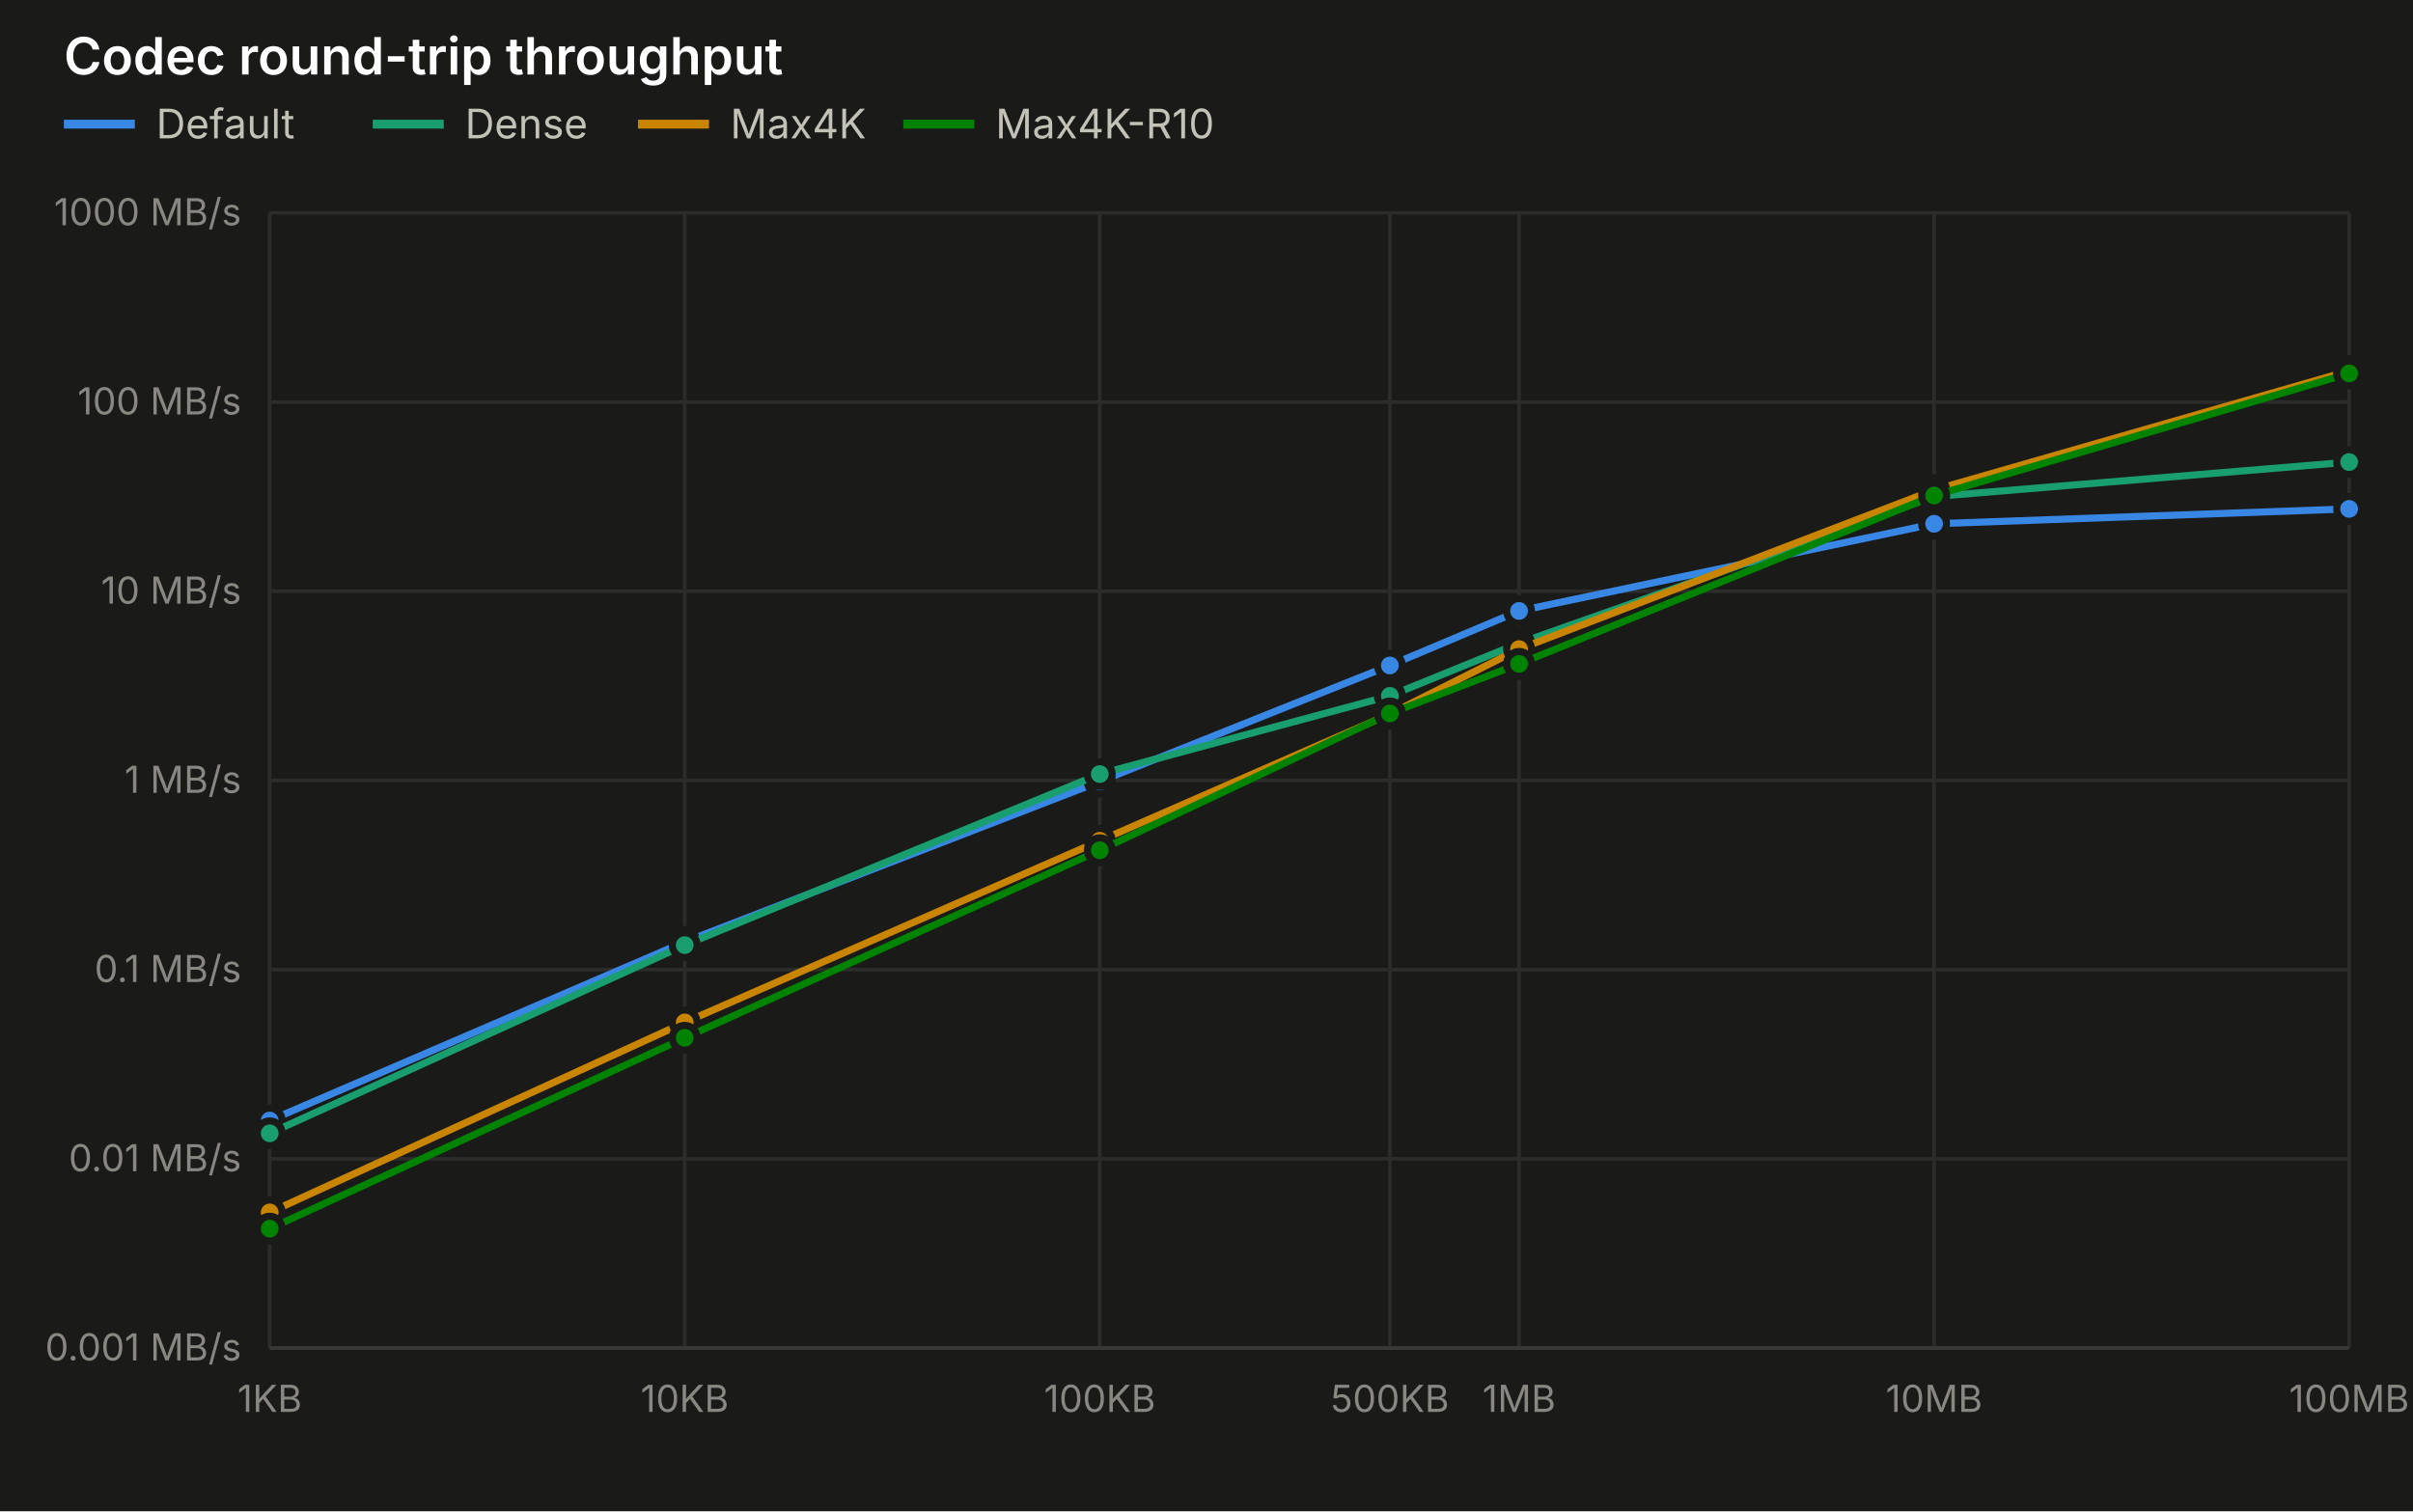
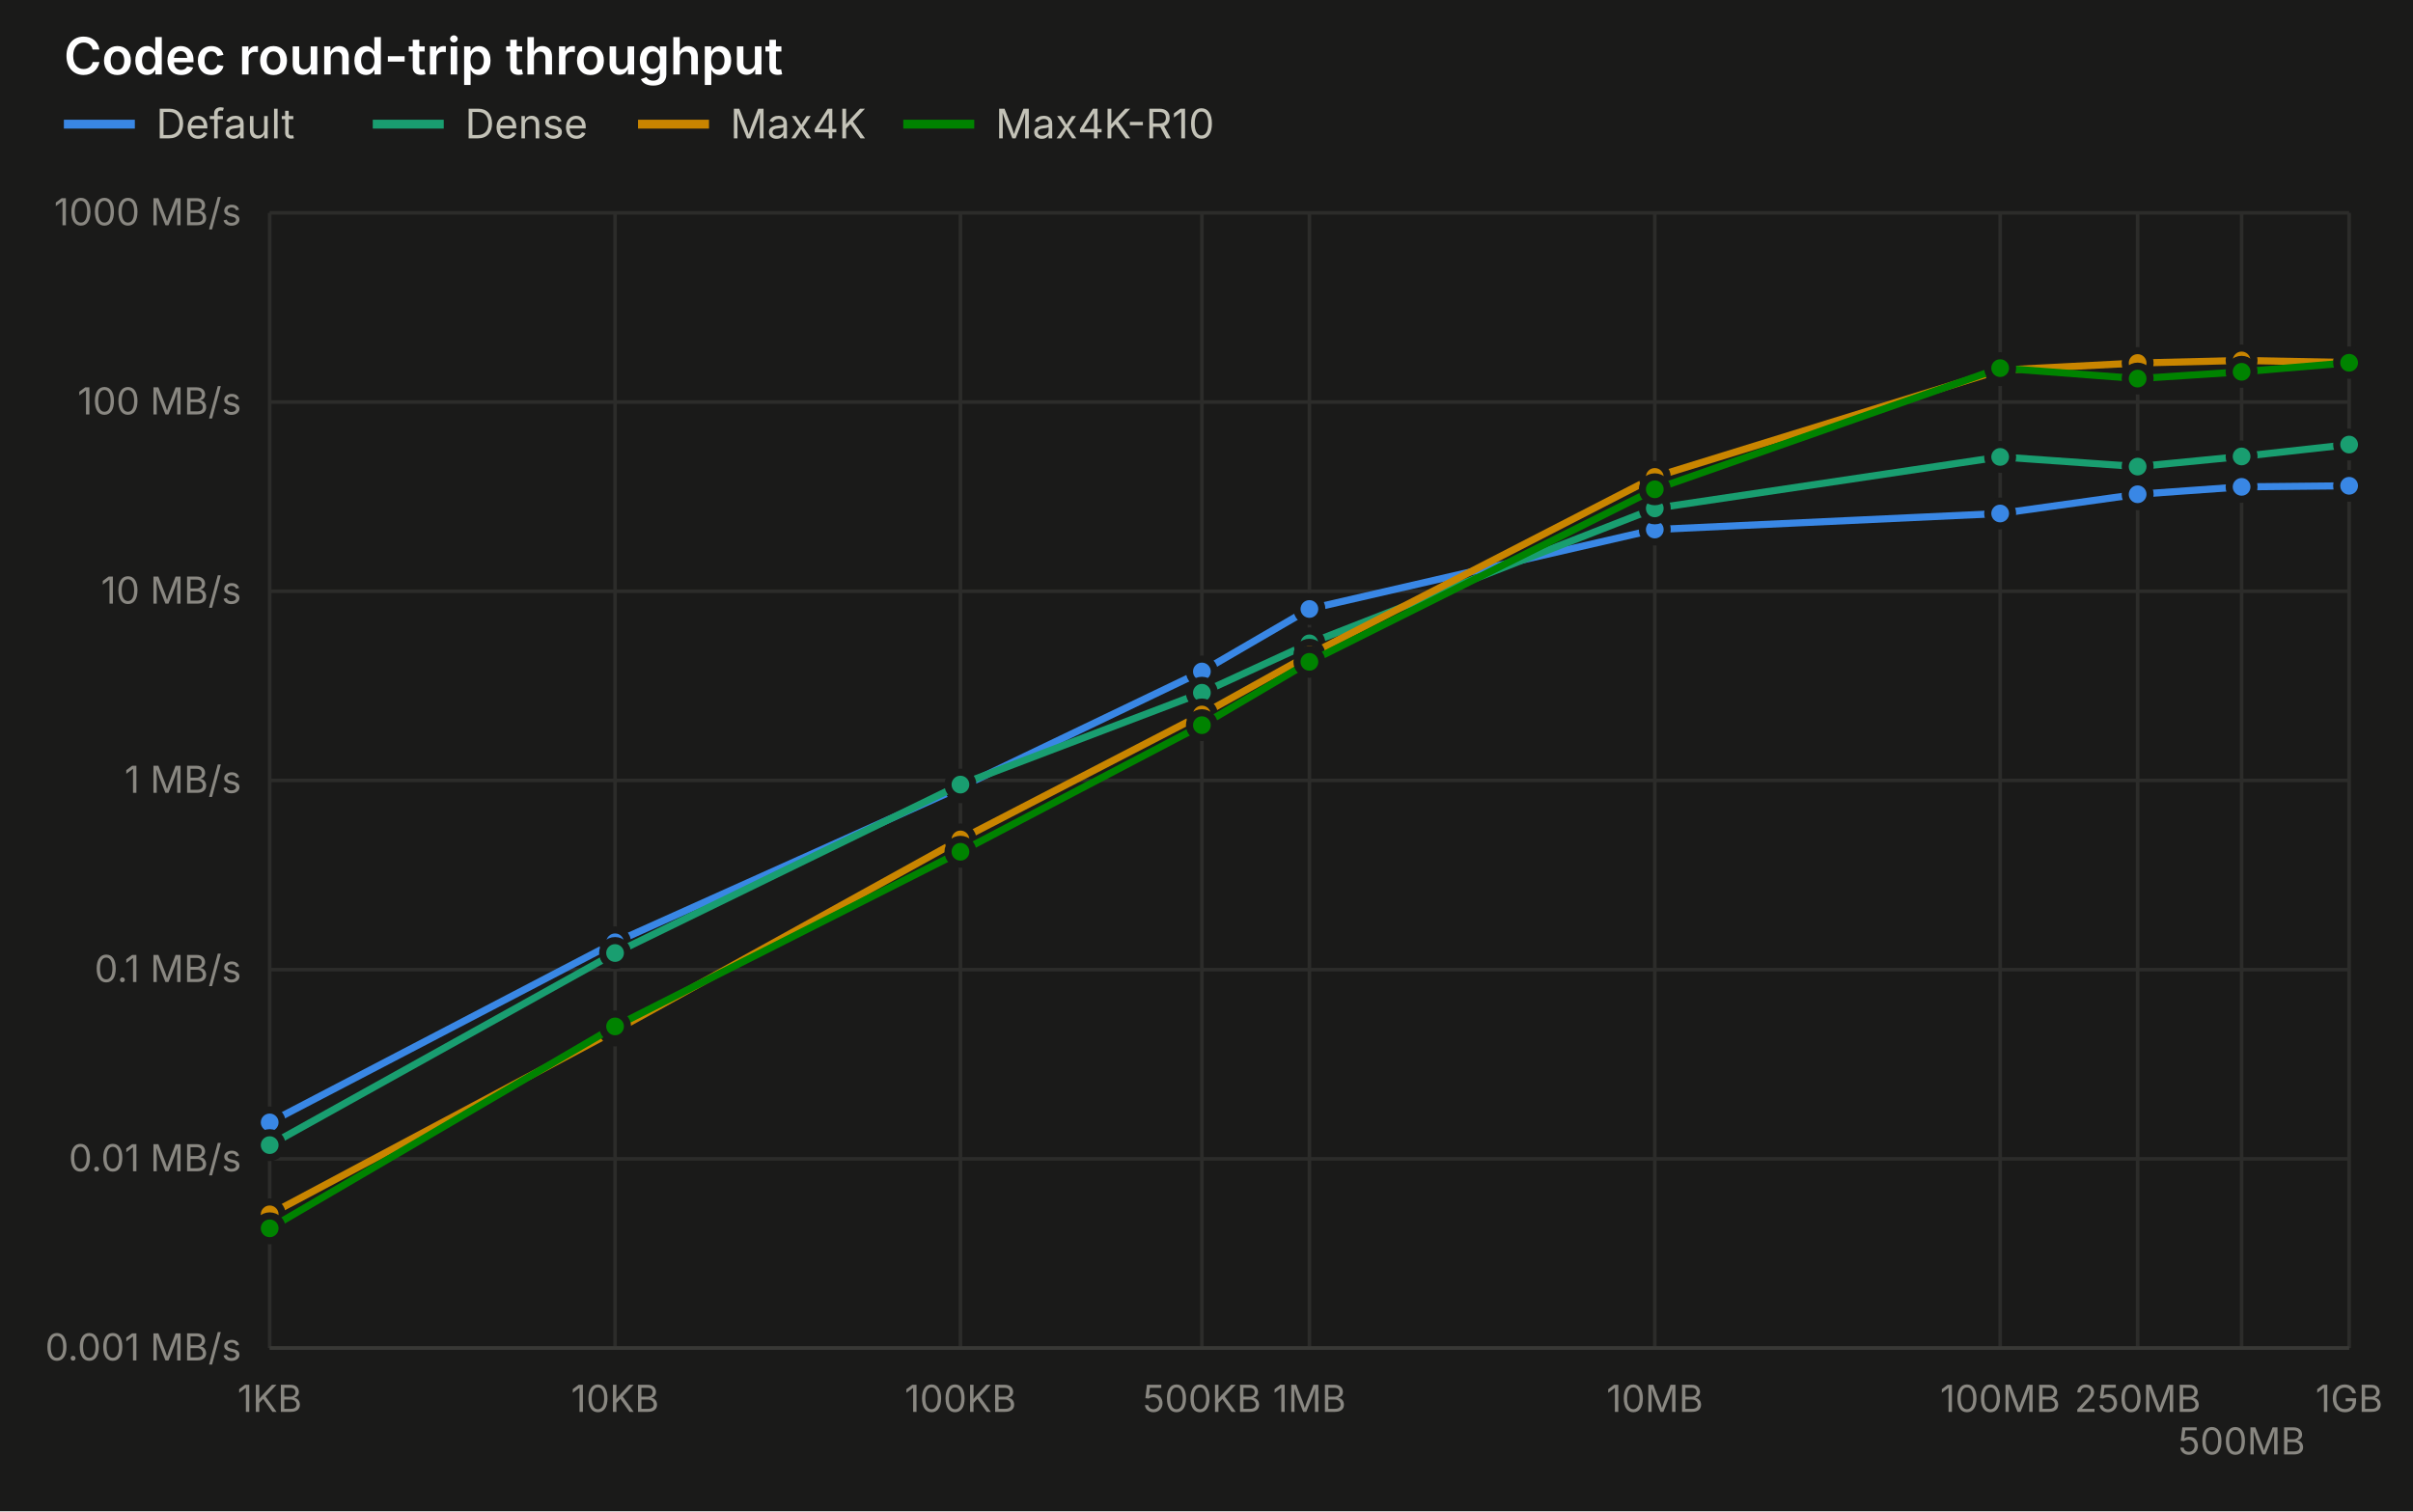
<svg xmlns="http://www.w3.org/2000/svg" viewBox="0 0 680 426" width="680" height="426" role="img" aria-label="Codec round-trip throughput">
  <rect width="680" height="426" fill="#1a1a19" />
  <text x="18" y="21" font-family="system-ui, -apple-system, Segoe UI, sans-serif" font-size="14.5" font-weight="600" fill="#ffffff">Codec round-trip throughput</text>
  <line x1="18" y1="35" x2="38" y2="35" stroke="#3987e5" stroke-width="2.5" />
  <text x="44" y="39" font-family="system-ui, -apple-system, Segoe UI, sans-serif" font-size="11.5" fill="#c3c2b7">Default</text>
  <line x1="105.05" y1="35" x2="125.05" y2="35" stroke="#199e70" stroke-width="2.5" />
  <text x="131.05" y="39" font-family="system-ui, -apple-system, Segoe UI, sans-serif" font-size="11.5" fill="#c3c2b7">Dense</text>
  <line x1="179.8" y1="35" x2="199.8" y2="35" stroke="#c98500" stroke-width="2.5" />
  <text x="205.8" y="39" font-family="system-ui, -apple-system, Segoe UI, sans-serif" font-size="11.5" fill="#c3c2b7">Max4K</text>
  <line x1="254.55" y1="35" x2="274.55" y2="35" stroke="#008300" stroke-width="2.5" />
  <text x="280.55" y="39" font-family="system-ui, -apple-system, Segoe UI, sans-serif" font-size="11.5" fill="#c3c2b7">Max4K-R10</text>
  <g transform="translate(0,46)">
    <line x1="76" y1="334" x2="662" y2="334" stroke="#2c2c2a" stroke-width="1" />
    <text x="68" y="337.5" fill="#898781" font-size="10.5" font-family="system-ui, -apple-system, Segoe UI, sans-serif" text-anchor="end">0.001 MB/s</text>
    <line x1="76" y1="280.67" x2="662" y2="280.67" stroke="#2c2c2a" stroke-width="1" />
    <text x="68" y="284.17" fill="#898781" font-size="10.5" font-family="system-ui, -apple-system, Segoe UI, sans-serif" text-anchor="end">0.01 MB/s</text>
    <line x1="76" y1="227.33" x2="662" y2="227.33" stroke="#2c2c2a" stroke-width="1" />
    <text x="68" y="230.83" fill="#898781" font-size="10.5" font-family="system-ui, -apple-system, Segoe UI, sans-serif" text-anchor="end">0.1 MB/s</text>
    <line x1="76" y1="174" x2="662" y2="174" stroke="#2c2c2a" stroke-width="1" />
    <text x="68" y="177.5" fill="#898781" font-size="10.5" font-family="system-ui, -apple-system, Segoe UI, sans-serif" text-anchor="end">1 MB/s</text>
    <line x1="76" y1="120.67" x2="662" y2="120.67" stroke="#2c2c2a" stroke-width="1" />
    <text x="68" y="124.17" fill="#898781" font-size="10.5" font-family="system-ui, -apple-system, Segoe UI, sans-serif" text-anchor="end">10 MB/s</text>
    <line x1="76" y1="67.33" x2="662" y2="67.33" stroke="#2c2c2a" stroke-width="1" />
    <text x="68" y="70.83" fill="#898781" font-size="10.5" font-family="system-ui, -apple-system, Segoe UI, sans-serif" text-anchor="end">100 MB/s</text>
    <line x1="76" y1="14" x2="662" y2="14" stroke="#2c2c2a" stroke-width="1" />
    <text x="68" y="17.5" fill="#898781" font-size="10.5" font-family="system-ui, -apple-system, Segoe UI, sans-serif" text-anchor="end">1000 MB/s</text>
    <line x1="76" y1="14" x2="76" y2="334" stroke="#2c2c2a" stroke-width="1" />
    <text x="76" y="352" fill="#898781" font-size="10.5" font-family="system-ui, -apple-system, Segoe UI, sans-serif" text-anchor="middle">1KB</text>
-     <line x1="192.96" y1="14" x2="192.96" y2="334" stroke="#2c2c2a" stroke-width="1" />
-     <text x="192.96" y="352" fill="#898781" font-size="10.5" font-family="system-ui, -apple-system, Segoe UI, sans-serif" text-anchor="middle">10KB</text>
-     <line x1="309.92" y1="14" x2="309.92" y2="334" stroke="#2c2c2a" stroke-width="1" />
-     <text x="309.92" y="352" fill="#898781" font-size="10.5" font-family="system-ui, -apple-system, Segoe UI, sans-serif" text-anchor="middle">100KB</text>
-     <line x1="391.67" y1="14" x2="391.67" y2="334" stroke="#2c2c2a" stroke-width="1" />
-     <text x="391.67" y="352" fill="#898781" font-size="10.5" font-family="system-ui, -apple-system, Segoe UI, sans-serif" text-anchor="middle">500KB</text>
-     <line x1="428.08" y1="14" x2="428.08" y2="334" stroke="#2c2c2a" stroke-width="1" />
-     <text x="428.08" y="352" fill="#898781" font-size="10.5" font-family="system-ui, -apple-system, Segoe UI, sans-serif" text-anchor="middle">1MB</text>
-     <line x1="545.04" y1="14" x2="545.04" y2="334" stroke="#2c2c2a" stroke-width="1" />
-     <text x="545.04" y="352" fill="#898781" font-size="10.5" font-family="system-ui, -apple-system, Segoe UI, sans-serif" text-anchor="middle">10MB</text>
+     <line x1="173.33" y1="14" x2="173.33" y2="334" stroke="#2c2c2a" stroke-width="1" />
+     <text x="173.33" y="352" fill="#898781" font-size="10.5" font-family="system-ui, -apple-system, Segoe UI, sans-serif" text-anchor="middle">10KB</text>
+     <line x1="270.66" y1="14" x2="270.66" y2="334" stroke="#2c2c2a" stroke-width="1" />
+     <text x="270.66" y="352" fill="#898781" font-size="10.5" font-family="system-ui, -apple-system, Segoe UI, sans-serif" text-anchor="middle">100KB</text>
+     <line x1="338.7" y1="14" x2="338.7" y2="334" stroke="#2c2c2a" stroke-width="1" />
+     <text x="338.7" y="352" fill="#898781" font-size="10.5" font-family="system-ui, -apple-system, Segoe UI, sans-serif" text-anchor="middle">500KB</text>
+     <line x1="369" y1="14" x2="369" y2="334" stroke="#2c2c2a" stroke-width="1" />
+     <text x="369" y="352" fill="#898781" font-size="10.5" font-family="system-ui, -apple-system, Segoe UI, sans-serif" text-anchor="middle">1MB</text>
+     <line x1="466.33" y1="14" x2="466.33" y2="334" stroke="#2c2c2a" stroke-width="1" />
+     <text x="466.33" y="352" fill="#898781" font-size="10.5" font-family="system-ui, -apple-system, Segoe UI, sans-serif" text-anchor="middle">10MB</text>
+     <line x1="563.66" y1="14" x2="563.66" y2="334" stroke="#2c2c2a" stroke-width="1" />
+     <text x="563.66" y="352" fill="#898781" font-size="10.5" font-family="system-ui, -apple-system, Segoe UI, sans-serif" text-anchor="middle">100MB</text>
+     <line x1="602.4" y1="14" x2="602.4" y2="334" stroke="#2c2c2a" stroke-width="1" />
+     <text x="602.4" y="352" fill="#898781" font-size="10.5" font-family="system-ui, -apple-system, Segoe UI, sans-serif" text-anchor="middle">250MB</text>
+     <line x1="631.7" y1="14" x2="631.7" y2="334" stroke="#2c2c2a" stroke-width="1" />
+     <text x="631.7" y="364" fill="#898781" font-size="10.5" font-family="system-ui, -apple-system, Segoe UI, sans-serif" text-anchor="middle">500MB</text>
    <line x1="662" y1="14" x2="662" y2="334" stroke="#2c2c2a" stroke-width="1" />
-     <text x="662" y="352" fill="#898781" font-size="10.5" font-family="system-ui, -apple-system, Segoe UI, sans-serif" text-anchor="middle">100MB</text>
+     <text x="662" y="352" fill="#898781" font-size="10.5" font-family="system-ui, -apple-system, Segoe UI, sans-serif" text-anchor="middle">1GB</text>
    <line x1="76" y1="334" x2="662" y2="334" stroke="#383835" stroke-width="1" />
-     <polyline points="76,269.87 192.96,219.51 309.92,174.3 391.67,141.59 428.08,126.22 545.04,101.65 662,97.45" fill="none" stroke="#3987e5" stroke-width="2" />
-     <circle cx="76" cy="269.87" r="3.5" fill="#3987e5" stroke="#1a1a19" stroke-width="2" />
-     <circle cx="192.96" cy="219.51" r="3.5" fill="#3987e5" stroke="#1a1a19" stroke-width="2" />
-     <circle cx="309.92" cy="174.3" r="3.5" fill="#3987e5" stroke="#1a1a19" stroke-width="2" />
-     <circle cx="391.67" cy="141.59" r="3.5" fill="#3987e5" stroke="#1a1a19" stroke-width="2" />
-     <circle cx="428.08" cy="126.22" r="3.5" fill="#3987e5" stroke="#1a1a19" stroke-width="2" />
-     <circle cx="545.04" cy="101.65" r="3.5" fill="#3987e5" stroke="#1a1a19" stroke-width="2" />
-     <circle cx="662" cy="97.45" r="3.5" fill="#3987e5" stroke="#1a1a19" stroke-width="2" />
-     <polyline points="76,273.48 192.96,220.42 309.92,172.21 391.67,150.16 428.08,135.33 545.04,93.98 662,84.25" fill="none" stroke="#199e70" stroke-width="2" />
-     <circle cx="76" cy="273.48" r="3.5" fill="#199e70" stroke="#1a1a19" stroke-width="2" />
-     <circle cx="192.96" cy="220.42" r="3.5" fill="#199e70" stroke="#1a1a19" stroke-width="2" />
-     <circle cx="309.92" cy="172.21" r="3.5" fill="#199e70" stroke="#1a1a19" stroke-width="2" />
-     <circle cx="391.67" cy="150.16" r="3.5" fill="#199e70" stroke="#1a1a19" stroke-width="2" />
-     <circle cx="428.08" cy="135.33" r="3.5" fill="#199e70" stroke="#1a1a19" stroke-width="2" />
-     <circle cx="545.04" cy="93.98" r="3.5" fill="#199e70" stroke="#1a1a19" stroke-width="2" />
-     <circle cx="662" cy="84.25" r="3.5" fill="#199e70" stroke="#1a1a19" stroke-width="2" />
-     <polyline points="76,295.77 192.96,242.22 309.92,191.01 391.67,155.28 428.08,136.97 545.04,92.13 662,58.56" fill="none" stroke="#c98500" stroke-width="2" />
-     <circle cx="76" cy="295.77" r="3.5" fill="#c98500" stroke="#1a1a19" stroke-width="2" />
-     <circle cx="192.96" cy="242.22" r="3.5" fill="#c98500" stroke="#1a1a19" stroke-width="2" />
-     <circle cx="309.92" cy="191.01" r="3.5" fill="#c98500" stroke="#1a1a19" stroke-width="2" />
-     <circle cx="391.67" cy="155.28" r="3.5" fill="#c98500" stroke="#1a1a19" stroke-width="2" />
-     <circle cx="428.08" cy="136.97" r="3.5" fill="#c98500" stroke="#1a1a19" stroke-width="2" />
-     <circle cx="545.04" cy="92.13" r="3.5" fill="#c98500" stroke="#1a1a19" stroke-width="2" />
-     <circle cx="662" cy="58.56" r="3.5" fill="#c98500" stroke="#1a1a19" stroke-width="2" />
-     <polyline points="76,300.35 192.96,246.55 309.92,193.68 391.67,155.13 428.08,141.15 545.04,93.68 662,59.27" fill="none" stroke="#008300" stroke-width="2" />
-     <circle cx="76" cy="300.35" r="3.5" fill="#008300" stroke="#1a1a19" stroke-width="2" />
-     <circle cx="192.96" cy="246.55" r="3.5" fill="#008300" stroke="#1a1a19" stroke-width="2" />
-     <circle cx="309.92" cy="193.68" r="3.5" fill="#008300" stroke="#1a1a19" stroke-width="2" />
-     <circle cx="391.67" cy="155.13" r="3.5" fill="#008300" stroke="#1a1a19" stroke-width="2" />
-     <circle cx="428.08" cy="141.15" r="3.5" fill="#008300" stroke="#1a1a19" stroke-width="2" />
-     <circle cx="545.04" cy="93.68" r="3.5" fill="#008300" stroke="#1a1a19" stroke-width="2" />
-     <circle cx="662" cy="59.27" r="3.5" fill="#008300" stroke="#1a1a19" stroke-width="2" />
+     <polyline points="76,270.4 173.33,219.63 270.66,175.92 338.7,143.29 369,125.67 466.33,103.27 563.66,98.75 602.4,93.33 631.7,91.24 662,90.94" fill="none" stroke="#3987e5" stroke-width="2" />
+     <circle cx="76" cy="270.4" r="3.5" fill="#3987e5" stroke="#1a1a19" stroke-width="2" />
+     <circle cx="173.33" cy="219.63" r="3.5" fill="#3987e5" stroke="#1a1a19" stroke-width="2" />
+     <circle cx="270.66" cy="175.92" r="3.5" fill="#3987e5" stroke="#1a1a19" stroke-width="2" />
+     <circle cx="338.7" cy="143.29" r="3.5" fill="#3987e5" stroke="#1a1a19" stroke-width="2" />
+     <circle cx="369" cy="125.67" r="3.5" fill="#3987e5" stroke="#1a1a19" stroke-width="2" />
+     <circle cx="466.33" cy="103.27" r="3.5" fill="#3987e5" stroke="#1a1a19" stroke-width="2" />
+     <circle cx="563.66" cy="98.75" r="3.5" fill="#3987e5" stroke="#1a1a19" stroke-width="2" />
+     <circle cx="602.4" cy="93.33" r="3.5" fill="#3987e5" stroke="#1a1a19" stroke-width="2" />
+     <circle cx="631.7" cy="91.24" r="3.5" fill="#3987e5" stroke="#1a1a19" stroke-width="2" />
+     <circle cx="662" cy="90.94" r="3.5" fill="#3987e5" stroke="#1a1a19" stroke-width="2" />
+     <polyline points="76,276.8 173.33,222.65 270.66,175.17 338.7,149.28 369,135.36 466.33,97.31 563.66,82.8 602.4,85.53 631.7,82.67 662,79.32" fill="none" stroke="#199e70" stroke-width="2" />
+     <circle cx="76" cy="276.8" r="3.5" fill="#199e70" stroke="#1a1a19" stroke-width="2" />
+     <circle cx="173.33" cy="222.65" r="3.5" fill="#199e70" stroke="#1a1a19" stroke-width="2" />
+     <circle cx="270.66" cy="175.17" r="3.5" fill="#199e70" stroke="#1a1a19" stroke-width="2" />
+     <circle cx="338.7" cy="149.28" r="3.5" fill="#199e70" stroke="#1a1a19" stroke-width="2" />
+     <circle cx="369" cy="135.36" r="3.5" fill="#199e70" stroke="#1a1a19" stroke-width="2" />
+     <circle cx="466.33" cy="97.31" r="3.5" fill="#199e70" stroke="#1a1a19" stroke-width="2" />
+     <circle cx="563.66" cy="82.8" r="3.5" fill="#199e70" stroke="#1a1a19" stroke-width="2" />
+     <circle cx="602.4" cy="85.53" r="3.5" fill="#199e70" stroke="#1a1a19" stroke-width="2" />
+     <circle cx="631.7" cy="82.67" r="3.5" fill="#199e70" stroke="#1a1a19" stroke-width="2" />
+     <circle cx="662" cy="79.32" r="3.5" fill="#199e70" stroke="#1a1a19" stroke-width="2" />
+     <polyline points="76,296.32 173.33,244.49 270.66,190.63 338.7,155.41 369,138.57 466.33,88.44 563.66,58.34 602.4,56.33 631.7,55.61 662,56.19" fill="none" stroke="#c98500" stroke-width="2" />
+     <circle cx="76" cy="296.32" r="3.5" fill="#c98500" stroke="#1a1a19" stroke-width="2" />
+     <circle cx="173.33" cy="244.49" r="3.5" fill="#c98500" stroke="#1a1a19" stroke-width="2" />
+     <circle cx="270.66" cy="190.63" r="3.5" fill="#c98500" stroke="#1a1a19" stroke-width="2" />
+     <circle cx="338.7" cy="155.41" r="3.5" fill="#c98500" stroke="#1a1a19" stroke-width="2" />
+     <circle cx="369" cy="138.57" r="3.5" fill="#c98500" stroke="#1a1a19" stroke-width="2" />
+     <circle cx="466.33" cy="88.44" r="3.5" fill="#c98500" stroke="#1a1a19" stroke-width="2" />
+     <circle cx="563.66" cy="58.34" r="3.5" fill="#c98500" stroke="#1a1a19" stroke-width="2" />
+     <circle cx="602.4" cy="56.33" r="3.5" fill="#c98500" stroke="#1a1a19" stroke-width="2" />
+     <circle cx="631.7" cy="55.61" r="3.5" fill="#c98500" stroke="#1a1a19" stroke-width="2" />
+     <circle cx="662" cy="56.19" r="3.5" fill="#c98500" stroke="#1a1a19" stroke-width="2" />
+     <polyline points="76,300.26 173.33,243.34 270.66,194.11 338.7,158.42 369,140.57 466.33,91.93 563.66,57.77 602.4,60.72 631.7,58.81 662,56.26" fill="none" stroke="#008300" stroke-width="2" />
+     <circle cx="76" cy="300.26" r="3.5" fill="#008300" stroke="#1a1a19" stroke-width="2" />
+     <circle cx="173.33" cy="243.34" r="3.5" fill="#008300" stroke="#1a1a19" stroke-width="2" />
+     <circle cx="270.66" cy="194.11" r="3.5" fill="#008300" stroke="#1a1a19" stroke-width="2" />
+     <circle cx="338.7" cy="158.42" r="3.5" fill="#008300" stroke="#1a1a19" stroke-width="2" />
+     <circle cx="369" cy="140.57" r="3.5" fill="#008300" stroke="#1a1a19" stroke-width="2" />
+     <circle cx="466.33" cy="91.93" r="3.5" fill="#008300" stroke="#1a1a19" stroke-width="2" />
+     <circle cx="563.66" cy="57.77" r="3.5" fill="#008300" stroke="#1a1a19" stroke-width="2" />
+     <circle cx="602.4" cy="60.72" r="3.5" fill="#008300" stroke="#1a1a19" stroke-width="2" />
+     <circle cx="631.7" cy="58.81" r="3.5" fill="#008300" stroke="#1a1a19" stroke-width="2" />
+     <circle cx="662" cy="56.26" r="3.5" fill="#008300" stroke="#1a1a19" stroke-width="2" />
  </g>
</svg>
